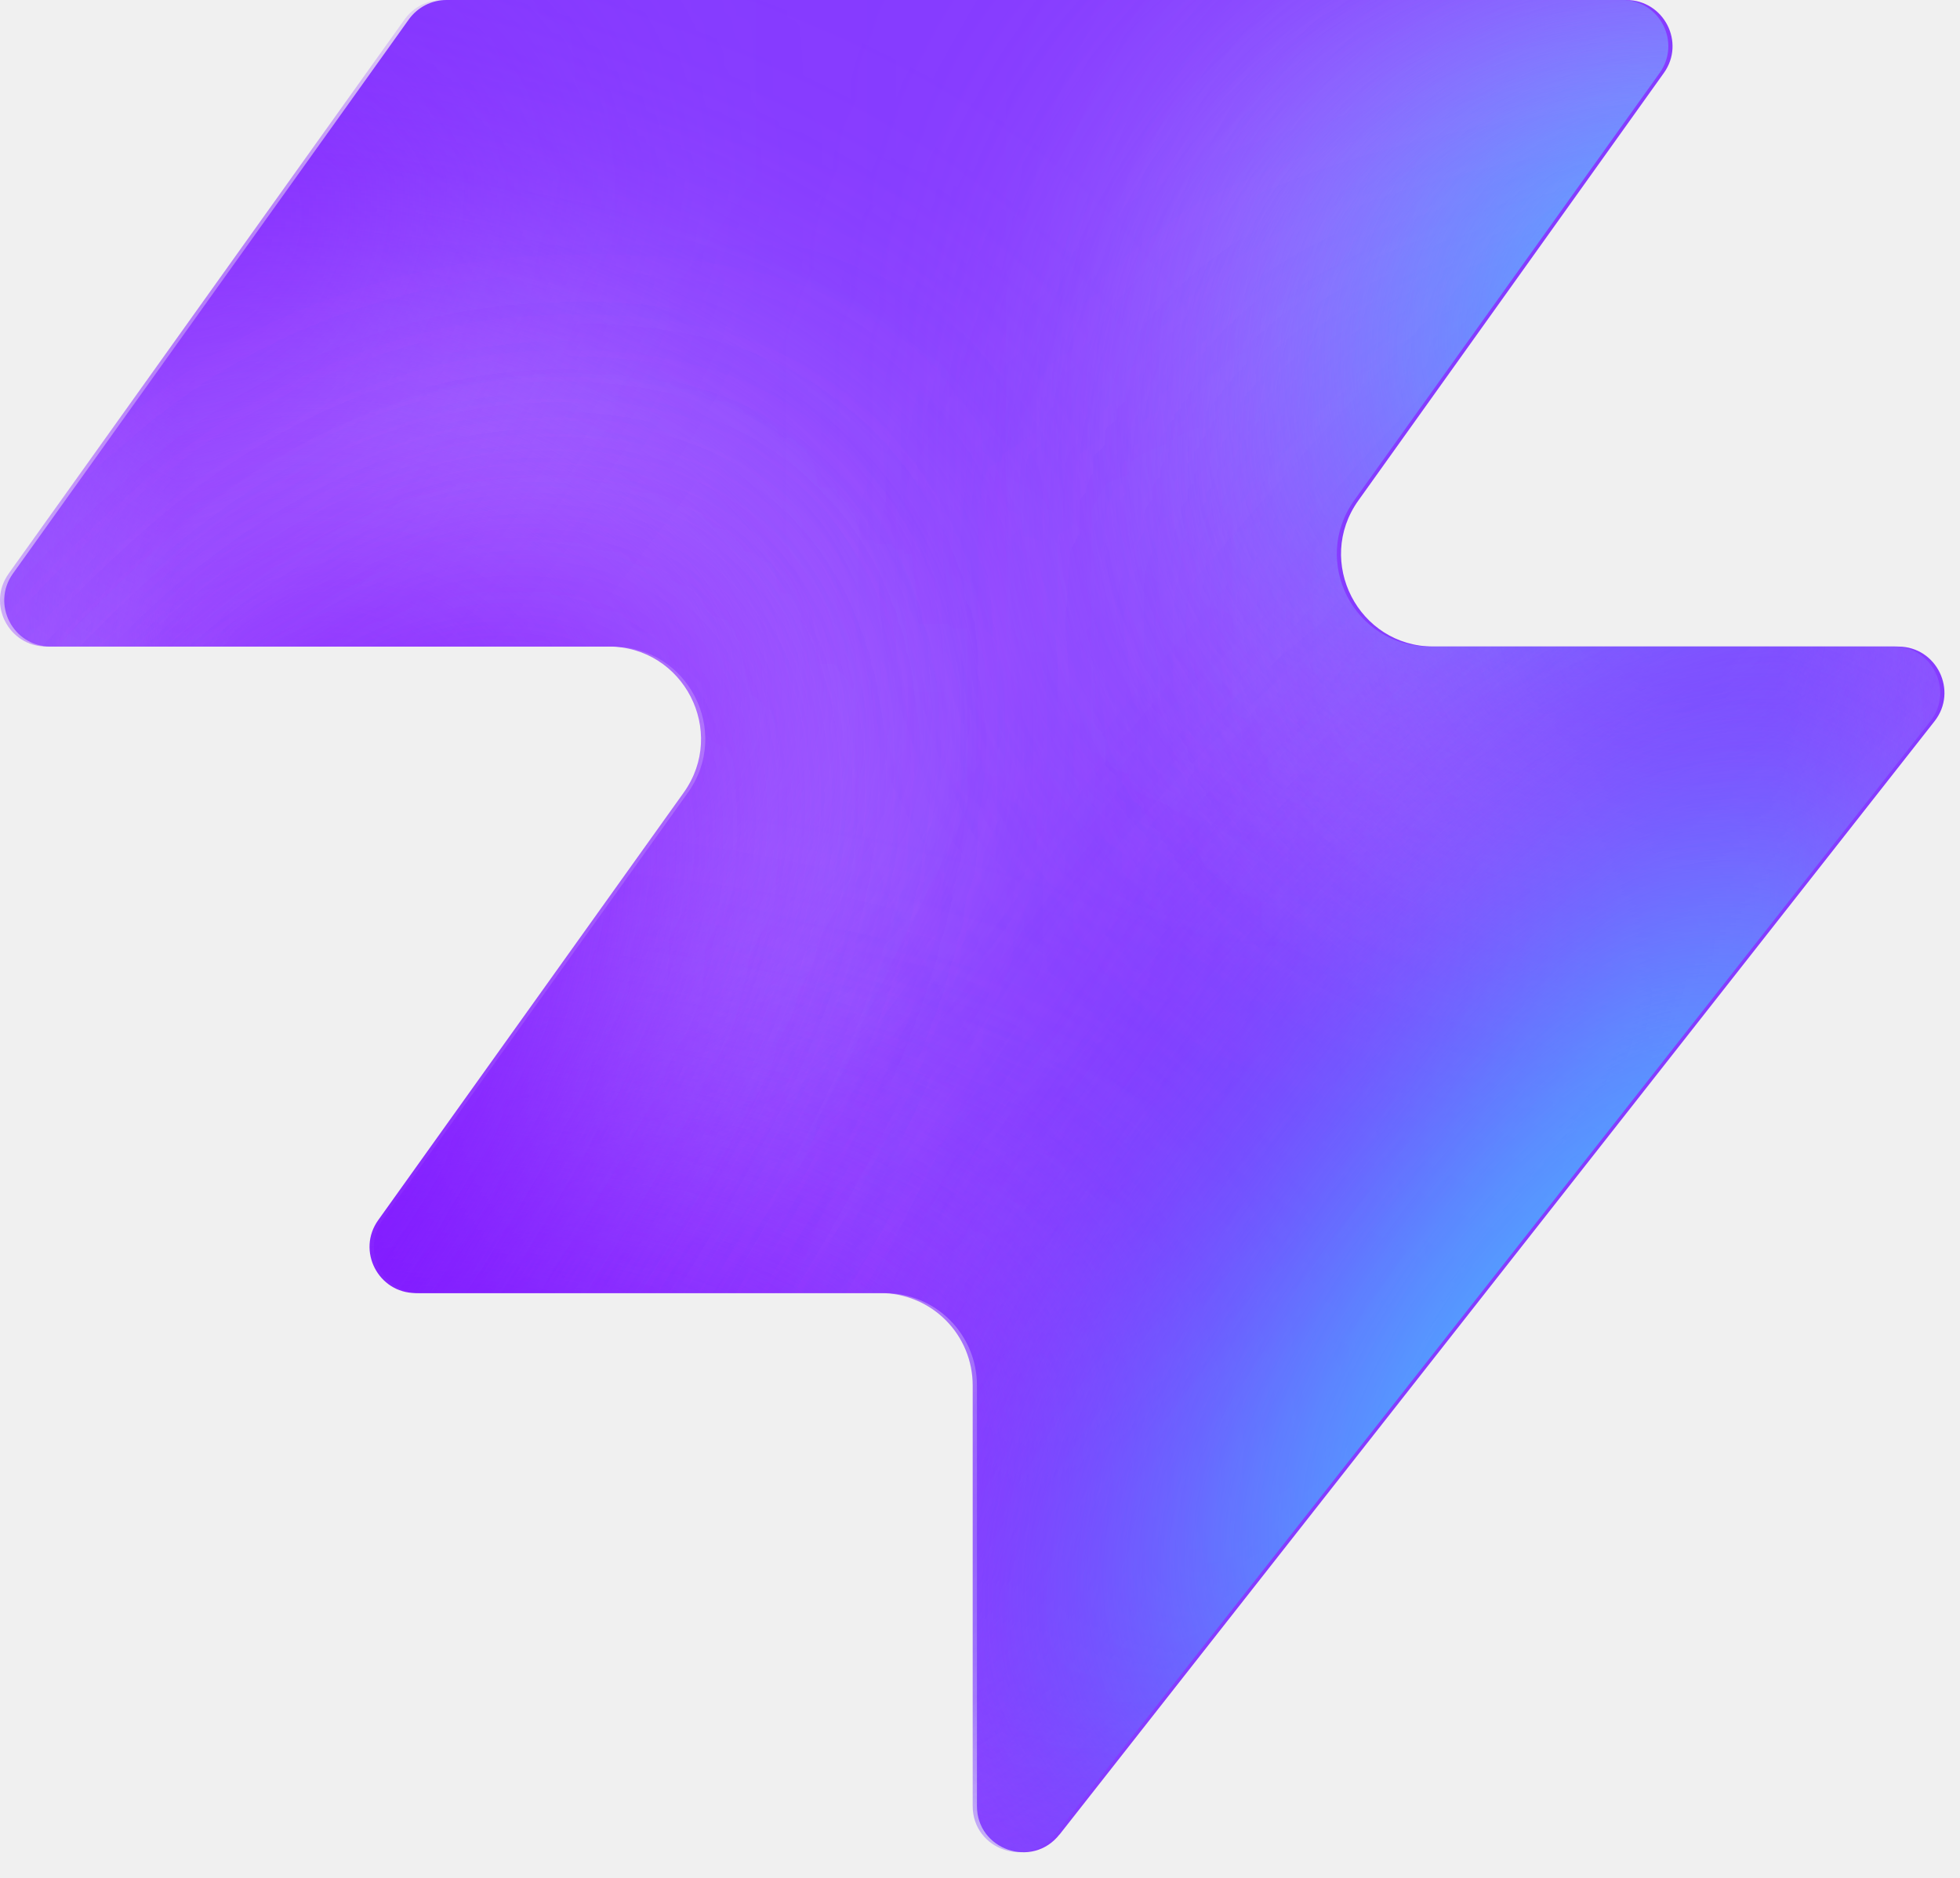
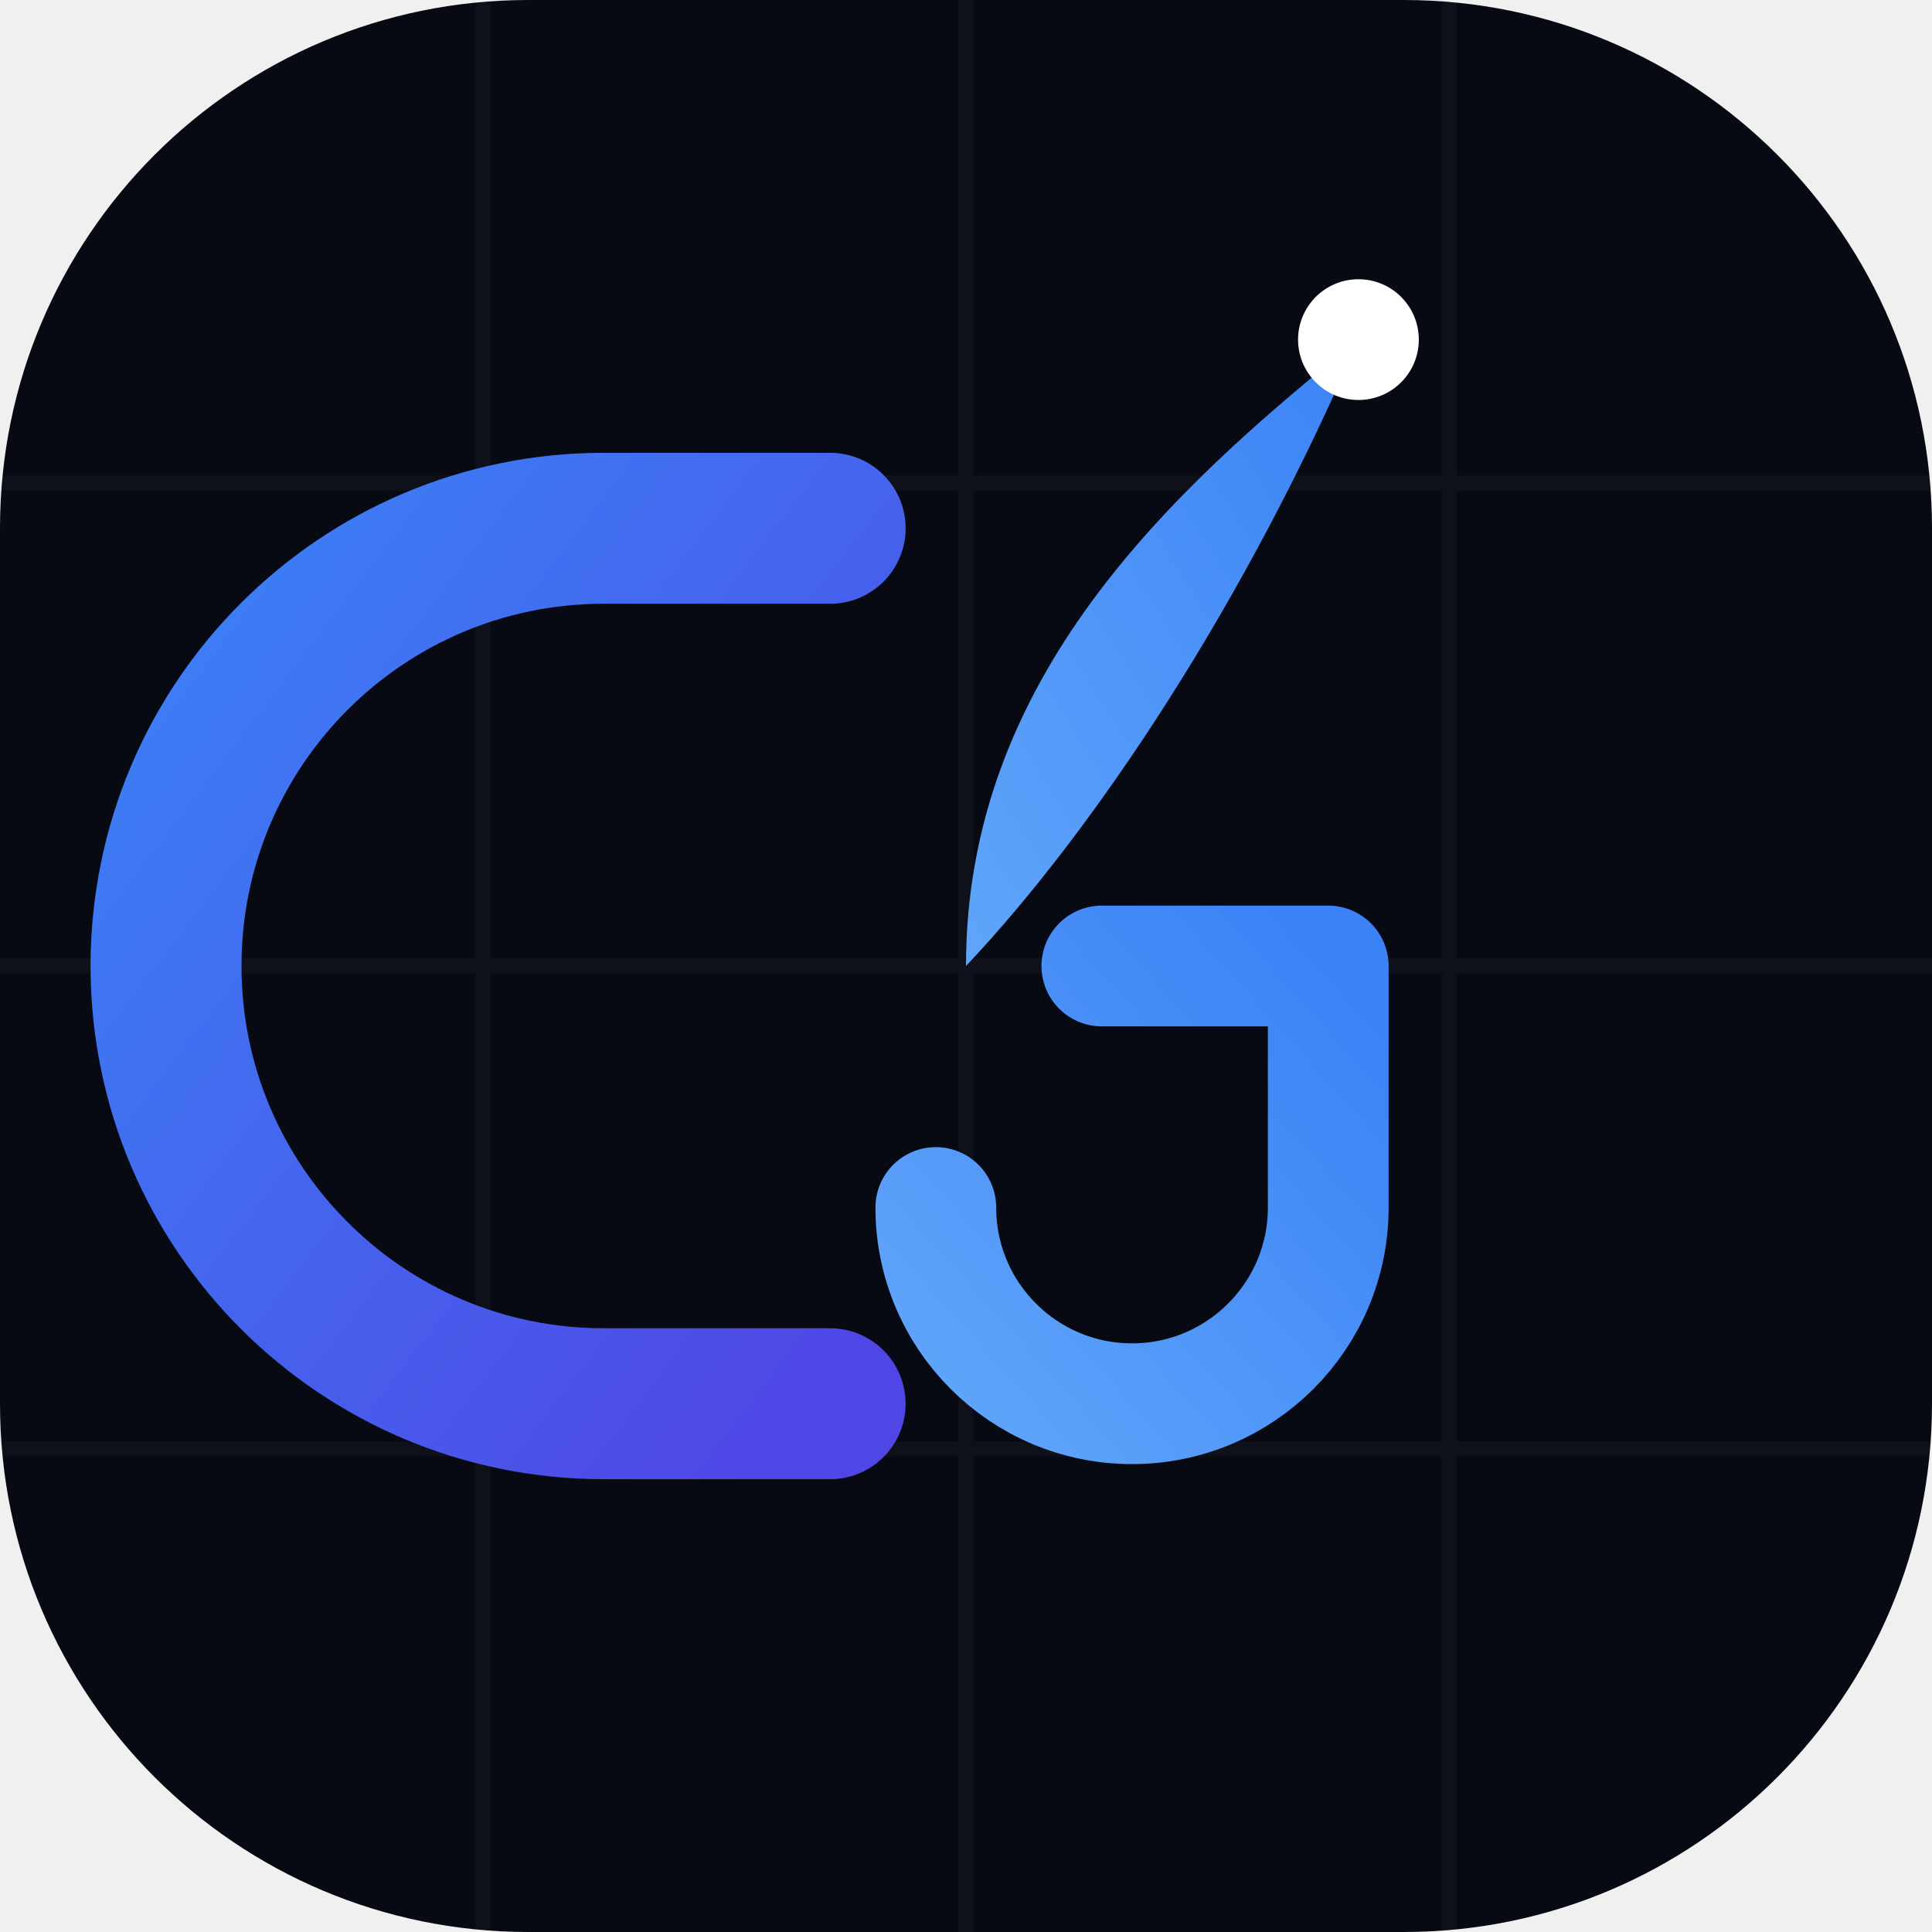
- <svg xmlns="http://www.w3.org/2000/svg" width="48" height="46" fill="none" viewBox="0 0 48 46">
-   <path fill="#863bff" d="M25.946 44.938c-.664.845-2.021.375-2.021-.698V33.937a2.26 2.26 0 0 0-2.262-2.262H10.287c-.92 0-1.456-1.04-.92-1.788l7.48-10.471c1.07-1.497 0-3.578-1.842-3.578H1.237c-.92 0-1.456-1.04-.92-1.788L10.013.474c.214-.297.556-.474.92-.474h28.894c.92 0 1.456 1.04.92 1.788l-7.48 10.471c-1.07 1.498 0 3.579 1.842 3.579h11.377c.943 0 1.473 1.088.89 1.83L25.947 44.94z" style="fill:#863bff;fill:color(display-p3 .525 .23 1);fill-opacity:1" />
-   <mask id="a" width="48" height="46" x="0" y="0" maskUnits="userSpaceOnUse" style="mask-type:alpha">
-     <path fill="#000" d="M25.842 44.938c-.664.844-2.021.375-2.021-.698V33.937a2.26 2.26 0 0 0-2.262-2.262H10.183c-.92 0-1.456-1.04-.92-1.788l7.48-10.471c1.07-1.498 0-3.579-1.842-3.579H1.133c-.92 0-1.456-1.04-.92-1.787L9.91.473c.214-.297.556-.474.92-.474h28.894c.92 0 1.456 1.04.92 1.788l-7.48 10.471c-1.07 1.498 0 3.578 1.842 3.578h11.377c.943 0 1.473 1.088.89 1.832L25.843 44.94z" style="fill:#000;fill-opacity:1" />
-   </mask>
-   <g mask="url(#a)">
-     <g filter="url(#b)">
-       <ellipse cx="5.508" cy="14.704" fill="#ede6ff" rx="5.508" ry="14.704" style="fill:#ede6ff;fill:color(display-p3 .927 .903 1);fill-opacity:1" transform="matrix(.00324 1 1 -.00324 -4.47 31.516)" />
-     </g>
-     <g filter="url(#c)">
-       <ellipse cx="10.399" cy="29.851" fill="#ede6ff" rx="10.399" ry="29.851" style="fill:#ede6ff;fill:color(display-p3 .927 .903 1);fill-opacity:1" transform="matrix(.00324 1 1 -.00324 -39.328 7.883)" />
-     </g>
-     <g filter="url(#d)">
-       <ellipse cx="5.508" cy="30.487" fill="#7e14ff" rx="5.508" ry="30.487" style="fill:#7e14ff;fill:color(display-p3 .492 .077 1);fill-opacity:1" transform="rotate(89.814 -25.913 -14.639)scale(1 -1)" />
-     </g>
-     <g filter="url(#e)">
-       <ellipse cx="5.508" cy="30.599" fill="#7e14ff" rx="5.508" ry="30.599" style="fill:#7e14ff;fill:color(display-p3 .492 .077 1);fill-opacity:1" transform="rotate(89.814 -32.644 -3.334)scale(1 -1)" />
-     </g>
-     <g filter="url(#f)">
-       <ellipse cx="5.508" cy="30.599" fill="#7e14ff" rx="5.508" ry="30.599" style="fill:#7e14ff;fill:color(display-p3 .492 .077 1);fill-opacity:1" transform="matrix(.00324 1 1 -.00324 -34.34 30.47)" />
-     </g>
-     <g filter="url(#g)">
-       <ellipse cx="14.072" cy="22.078" fill="#ede6ff" rx="14.072" ry="22.078" style="fill:#ede6ff;fill:color(display-p3 .927 .903 1);fill-opacity:1" transform="rotate(93.35 24.506 48.493)scale(-1 1)" />
-     </g>
-     <g filter="url(#h)">
-       <ellipse cx="3.47" cy="21.501" fill="#7e14ff" rx="3.47" ry="21.501" style="fill:#7e14ff;fill:color(display-p3 .492 .077 1);fill-opacity:1" transform="rotate(89.009 28.708 47.59)scale(-1 1)" />
-     </g>
-     <g filter="url(#i)">
-       <ellipse cx="3.47" cy="21.501" fill="#7e14ff" rx="3.47" ry="21.501" style="fill:#7e14ff;fill:color(display-p3 .492 .077 1);fill-opacity:1" transform="rotate(89.009 28.708 47.59)scale(-1 1)" />
-     </g>
-     <g filter="url(#j)">
-       <ellipse cx=".387" cy="8.972" fill="#7e14ff" rx="4.407" ry="29.108" style="fill:#7e14ff;fill:color(display-p3 .492 .077 1);fill-opacity:1" transform="rotate(39.51 .387 8.972)" />
-     </g>
-     <g filter="url(#k)">
-       <ellipse cx="47.523" cy="-6.092" fill="#7e14ff" rx="4.407" ry="29.108" style="fill:#7e14ff;fill:color(display-p3 .492 .077 1);fill-opacity:1" transform="rotate(37.892 47.523 -6.092)" />
-     </g>
-     <g filter="url(#l)">
-       <ellipse cx="41.412" cy="6.333" fill="#47bfff" rx="5.971" ry="9.665" style="fill:#47bfff;fill:color(display-p3 .28 .748 1);fill-opacity:1" transform="rotate(37.892 41.412 6.333)" />
-     </g>
-     <g filter="url(#m)">
-       <ellipse cx="-1.879" cy="38.332" fill="#7e14ff" rx="4.407" ry="29.108" style="fill:#7e14ff;fill:color(display-p3 .492 .077 1);fill-opacity:1" transform="rotate(37.892 -1.88 38.332)" />
-     </g>
-     <g filter="url(#n)">
-       <ellipse cx="-1.879" cy="38.332" fill="#7e14ff" rx="4.407" ry="29.108" style="fill:#7e14ff;fill:color(display-p3 .492 .077 1);fill-opacity:1" transform="rotate(37.892 -1.88 38.332)" />
-     </g>
-     <g filter="url(#o)">
-       <ellipse cx="35.651" cy="29.907" fill="#7e14ff" rx="4.407" ry="29.108" style="fill:#7e14ff;fill:color(display-p3 .492 .077 1);fill-opacity:1" transform="rotate(37.892 35.651 29.907)" />
-     </g>
-     <g filter="url(#p)">
-       <ellipse cx="38.418" cy="32.4" fill="#47bfff" rx="5.971" ry="15.297" style="fill:#47bfff;fill:color(display-p3 .28 .748 1);fill-opacity:1" transform="rotate(37.892 38.418 32.4)" />
-     </g>
-   </g>
+ <svg xmlns="http://www.w3.org/2000/svg" viewBox="0 0 512 512">
  <defs>
-     <filter id="b" width="60.045" height="41.654" x="-19.77" y="16.149" color-interpolation-filters="sRGB" filterUnits="userSpaceOnUse">
-       <feFlood flood-opacity="0" result="BackgroundImageFix" />
-       <feBlend in="SourceGraphic" in2="BackgroundImageFix" result="shape" />
-       <feGaussianBlur result="effect1_foregroundBlur_2002_17158" stdDeviation="7.659" />
-     </filter>
-     <filter id="c" width="90.34" height="51.437" x="-54.613" y="-7.533" color-interpolation-filters="sRGB" filterUnits="userSpaceOnUse">
-       <feFlood flood-opacity="0" result="BackgroundImageFix" />
-       <feBlend in="SourceGraphic" in2="BackgroundImageFix" result="shape" />
-       <feGaussianBlur result="effect1_foregroundBlur_2002_17158" stdDeviation="7.659" />
-     </filter>
-     <filter id="d" width="79.355" height="29.4" x="-49.64" y="2.03" color-interpolation-filters="sRGB" filterUnits="userSpaceOnUse">
-       <feFlood flood-opacity="0" result="BackgroundImageFix" />
-       <feBlend in="SourceGraphic" in2="BackgroundImageFix" result="shape" />
-       <feGaussianBlur result="effect1_foregroundBlur_2002_17158" stdDeviation="4.596" />
-     </filter>
-     <filter id="e" width="79.579" height="29.4" x="-45.045" y="20.029" color-interpolation-filters="sRGB" filterUnits="userSpaceOnUse">
-       <feFlood flood-opacity="0" result="BackgroundImageFix" />
-       <feBlend in="SourceGraphic" in2="BackgroundImageFix" result="shape" />
-       <feGaussianBlur result="effect1_foregroundBlur_2002_17158" stdDeviation="4.596" />
-     </filter>
-     <filter id="f" width="79.579" height="29.4" x="-43.513" y="21.178" color-interpolation-filters="sRGB" filterUnits="userSpaceOnUse">
-       <feFlood flood-opacity="0" result="BackgroundImageFix" />
-       <feBlend in="SourceGraphic" in2="BackgroundImageFix" result="shape" />
-       <feGaussianBlur result="effect1_foregroundBlur_2002_17158" stdDeviation="4.596" />
-     </filter>
-     <filter id="g" width="74.749" height="58.852" x="15.756" y="-17.901" color-interpolation-filters="sRGB" filterUnits="userSpaceOnUse">
-       <feFlood flood-opacity="0" result="BackgroundImageFix" />
-       <feBlend in="SourceGraphic" in2="BackgroundImageFix" result="shape" />
-       <feGaussianBlur result="effect1_foregroundBlur_2002_17158" stdDeviation="7.659" />
-     </filter>
-     <filter id="h" width="61.377" height="25.362" x="23.548" y="2.284" color-interpolation-filters="sRGB" filterUnits="userSpaceOnUse">
-       <feFlood flood-opacity="0" result="BackgroundImageFix" />
-       <feBlend in="SourceGraphic" in2="BackgroundImageFix" result="shape" />
-       <feGaussianBlur result="effect1_foregroundBlur_2002_17158" stdDeviation="4.596" />
-     </filter>
-     <filter id="i" width="61.377" height="25.362" x="23.548" y="2.284" color-interpolation-filters="sRGB" filterUnits="userSpaceOnUse">
-       <feFlood flood-opacity="0" result="BackgroundImageFix" />
-       <feBlend in="SourceGraphic" in2="BackgroundImageFix" result="shape" />
-       <feGaussianBlur result="effect1_foregroundBlur_2002_17158" stdDeviation="4.596" />
-     </filter>
-     <filter id="j" width="56.045" height="63.649" x="-27.636" y="-22.853" color-interpolation-filters="sRGB" filterUnits="userSpaceOnUse">
-       <feFlood flood-opacity="0" result="BackgroundImageFix" />
-       <feBlend in="SourceGraphic" in2="BackgroundImageFix" result="shape" />
-       <feGaussianBlur result="effect1_foregroundBlur_2002_17158" stdDeviation="4.596" />
-     </filter>
-     <filter id="k" width="54.814" height="64.646" x="20.116" y="-38.415" color-interpolation-filters="sRGB" filterUnits="userSpaceOnUse">
-       <feFlood flood-opacity="0" result="BackgroundImageFix" />
-       <feBlend in="SourceGraphic" in2="BackgroundImageFix" result="shape" />
-       <feGaussianBlur result="effect1_foregroundBlur_2002_17158" stdDeviation="4.596" />
-     </filter>
-     <filter id="l" width="33.541" height="35.313" x="24.641" y="-11.323" color-interpolation-filters="sRGB" filterUnits="userSpaceOnUse">
-       <feFlood flood-opacity="0" result="BackgroundImageFix" />
-       <feBlend in="SourceGraphic" in2="BackgroundImageFix" result="shape" />
-       <feGaussianBlur result="effect1_foregroundBlur_2002_17158" stdDeviation="4.596" />
-     </filter>
-     <filter id="m" width="54.814" height="64.646" x="-29.286" y="6.009" color-interpolation-filters="sRGB" filterUnits="userSpaceOnUse">
-       <feFlood flood-opacity="0" result="BackgroundImageFix" />
-       <feBlend in="SourceGraphic" in2="BackgroundImageFix" result="shape" />
-       <feGaussianBlur result="effect1_foregroundBlur_2002_17158" stdDeviation="4.596" />
-     </filter>
-     <filter id="n" width="54.814" height="64.646" x="-29.286" y="6.009" color-interpolation-filters="sRGB" filterUnits="userSpaceOnUse">
-       <feFlood flood-opacity="0" result="BackgroundImageFix" />
-       <feBlend in="SourceGraphic" in2="BackgroundImageFix" result="shape" />
-       <feGaussianBlur result="effect1_foregroundBlur_2002_17158" stdDeviation="4.596" />
-     </filter>
-     <filter id="o" width="54.814" height="64.646" x="8.244" y="-2.416" color-interpolation-filters="sRGB" filterUnits="userSpaceOnUse">
-       <feFlood flood-opacity="0" result="BackgroundImageFix" />
-       <feBlend in="SourceGraphic" in2="BackgroundImageFix" result="shape" />
-       <feGaussianBlur result="effect1_foregroundBlur_2002_17158" stdDeviation="4.596" />
-     </filter>
-     <filter id="p" width="39.409" height="43.623" x="18.713" y="10.588" color-interpolation-filters="sRGB" filterUnits="userSpaceOnUse">
-       <feFlood flood-opacity="0" result="BackgroundImageFix" />
-       <feBlend in="SourceGraphic" in2="BackgroundImageFix" result="shape" />
-       <feGaussianBlur result="effect1_foregroundBlur_2002_17158" stdDeviation="4.596" />
-     </filter>
+     <linearGradient id="brand-grad" x1="0" y1="0" x2="1" y2="1">
+       <stop offset="0%" stop-color="#3b82f6" />
+       <stop offset="100%" stop-color="#4f46e5" />
+     </linearGradient>
+     <linearGradient id="accent-grad" x1="0" y1="1" x2="1" y2="0">
+       <stop offset="0%" stop-color="#60a5fa" />
+       <stop offset="100%" stop-color="#3b82f6" />
+     </linearGradient>
  </defs>
+   <rect width="512" height="512" rx="140" fill="#070a13" />
+   <path d="M 128 0 L 128 512 M 256 0 L 256 512 M 384 0 L 384 512 M 0 128 L 512 128 M 0 256 L 512 256 M 0 384 L 512 384" stroke="rgba(255, 255, 255, 0.03)" stroke-width="4" />
+   <path d="M 220 140 L 160 140 A 116 116 0 0 0 160 372 L 220 372" fill="none" stroke="url(#brand-grad)" stroke-width="40" stroke-linecap="round" stroke-linejoin="round" />
+   <path d="M 292 256 L 352 256 L 352 320 A 52 52 0 0 1 248 320" fill="none" stroke="url(#accent-grad)" stroke-width="32" stroke-linecap="round" stroke-linejoin="round" />
+   <path d="M 256 256 C 256 180, 310 130, 360 90 C 330 160, 290 220, 256 256 Z" fill="url(#accent-grad)" />
+   <circle cx="360" cy="90" r="16" fill="#ffffff" />
</svg>
